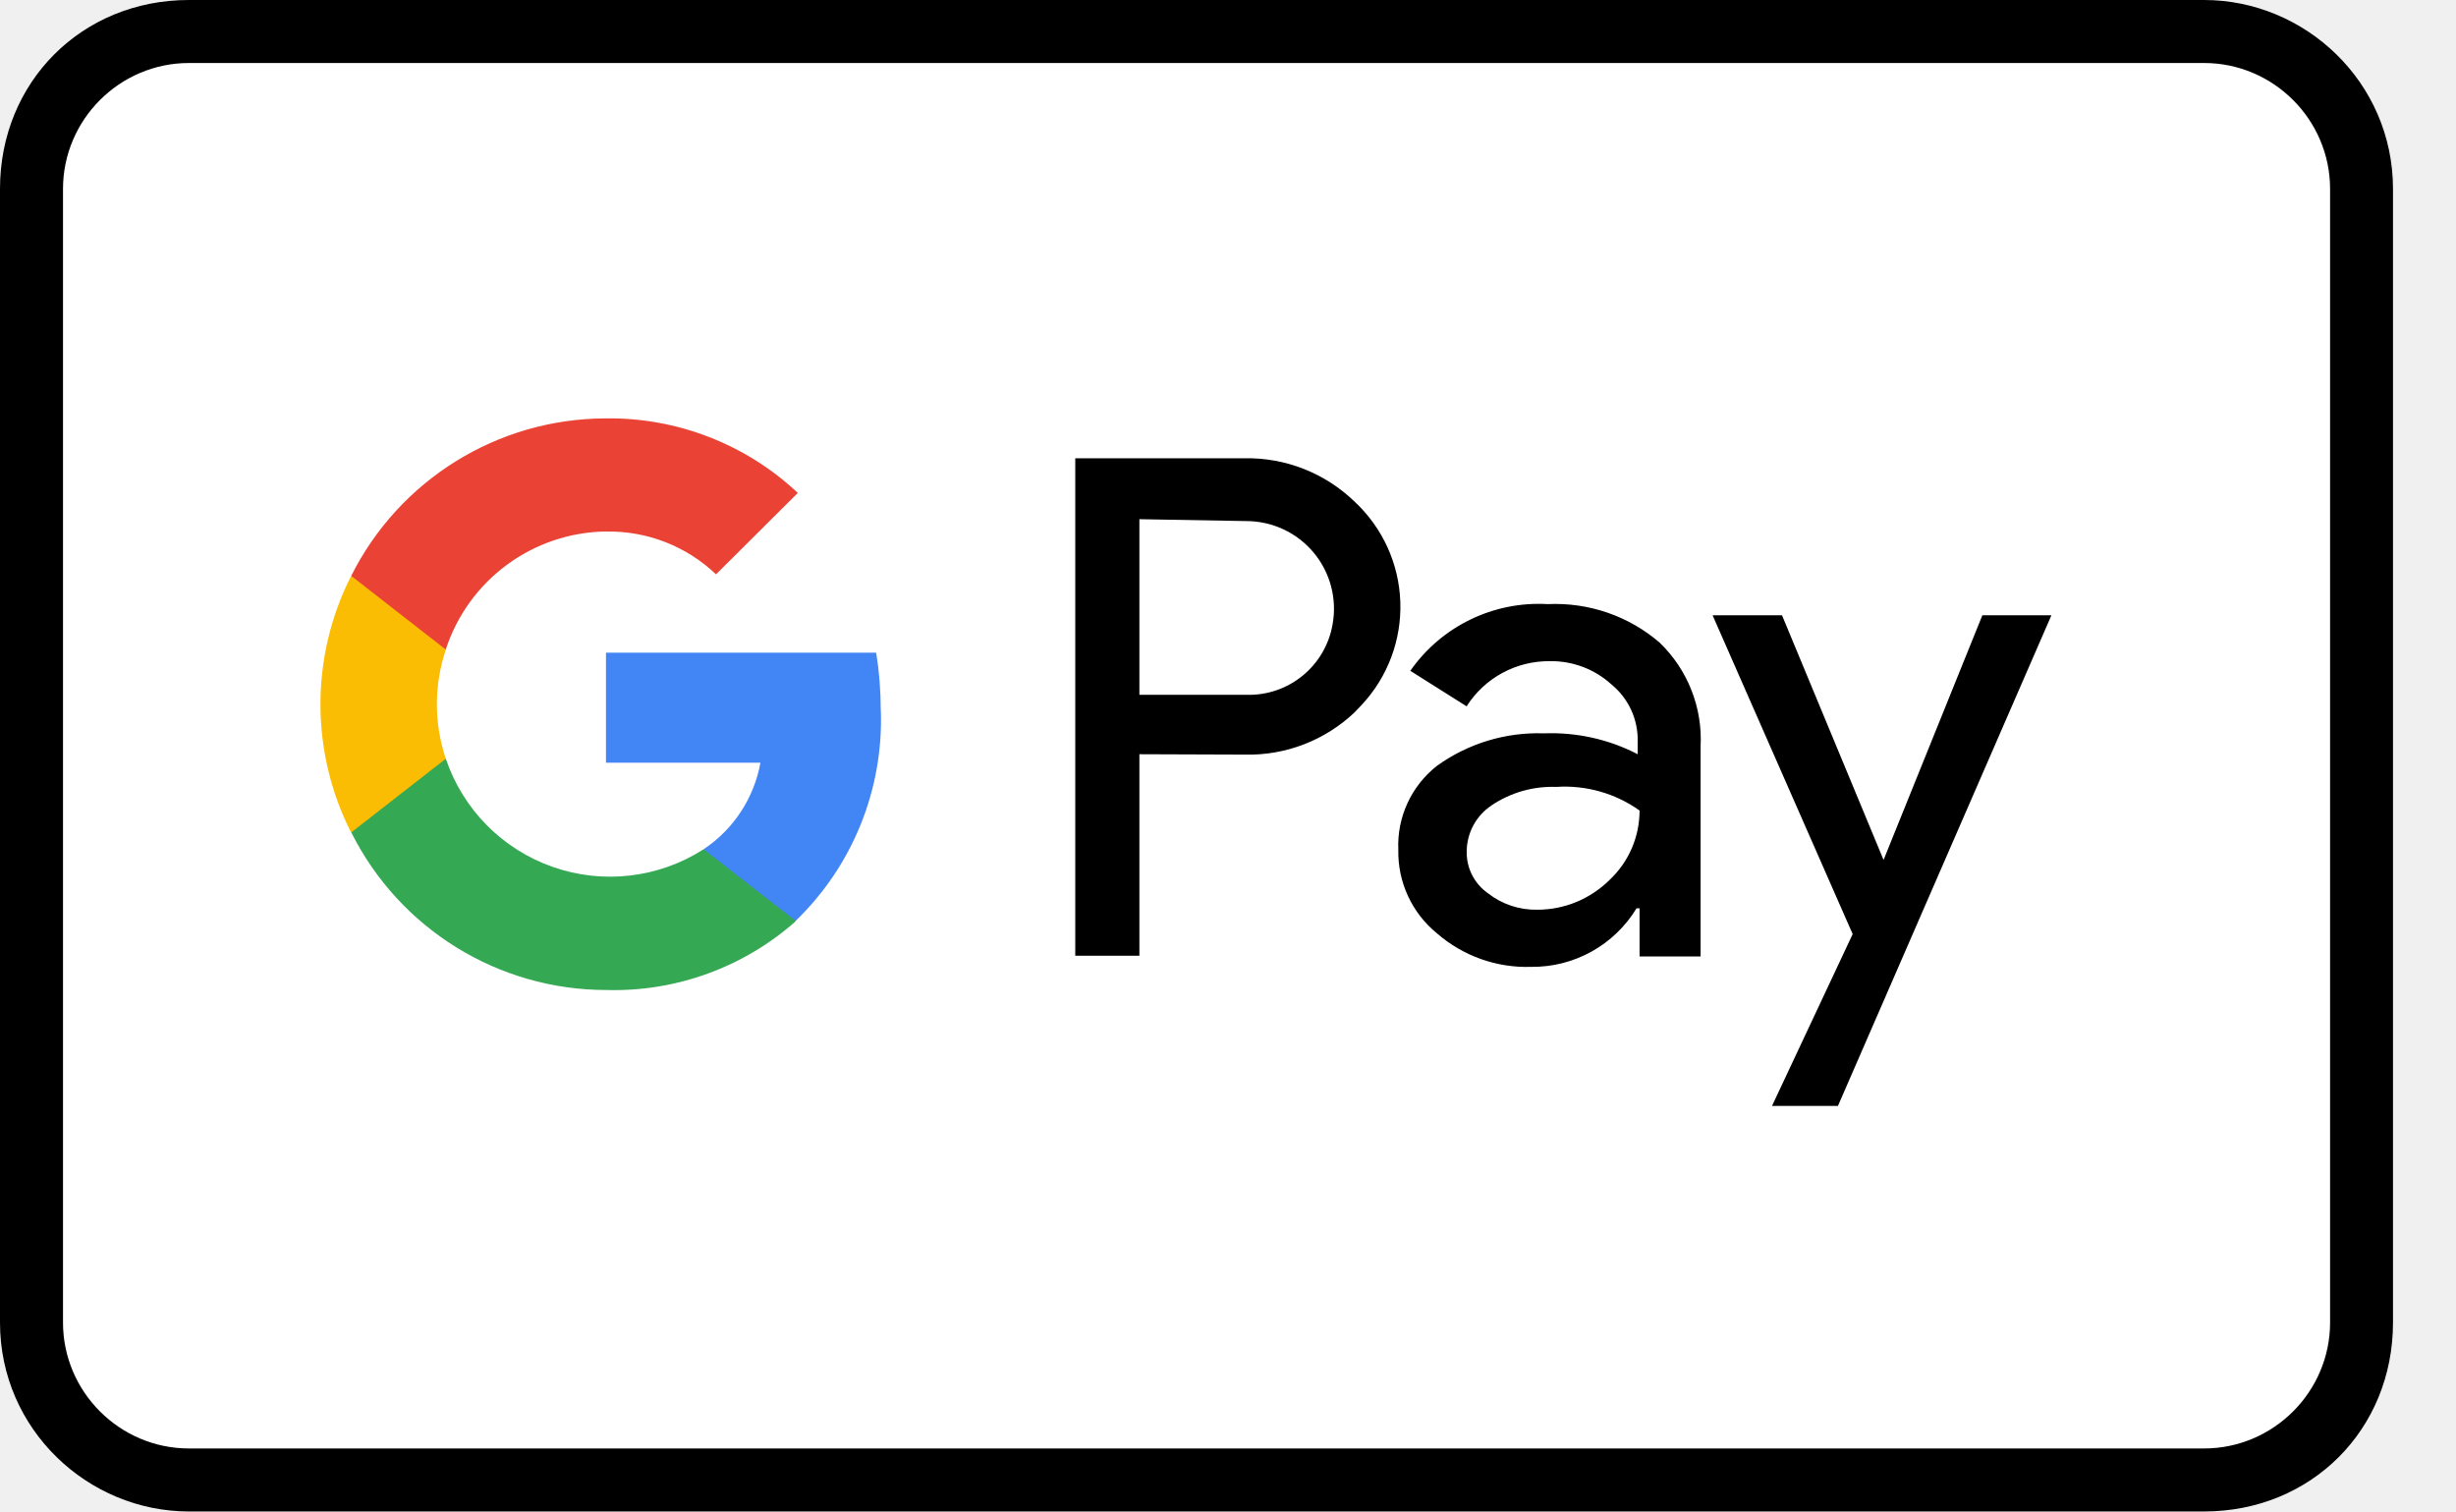
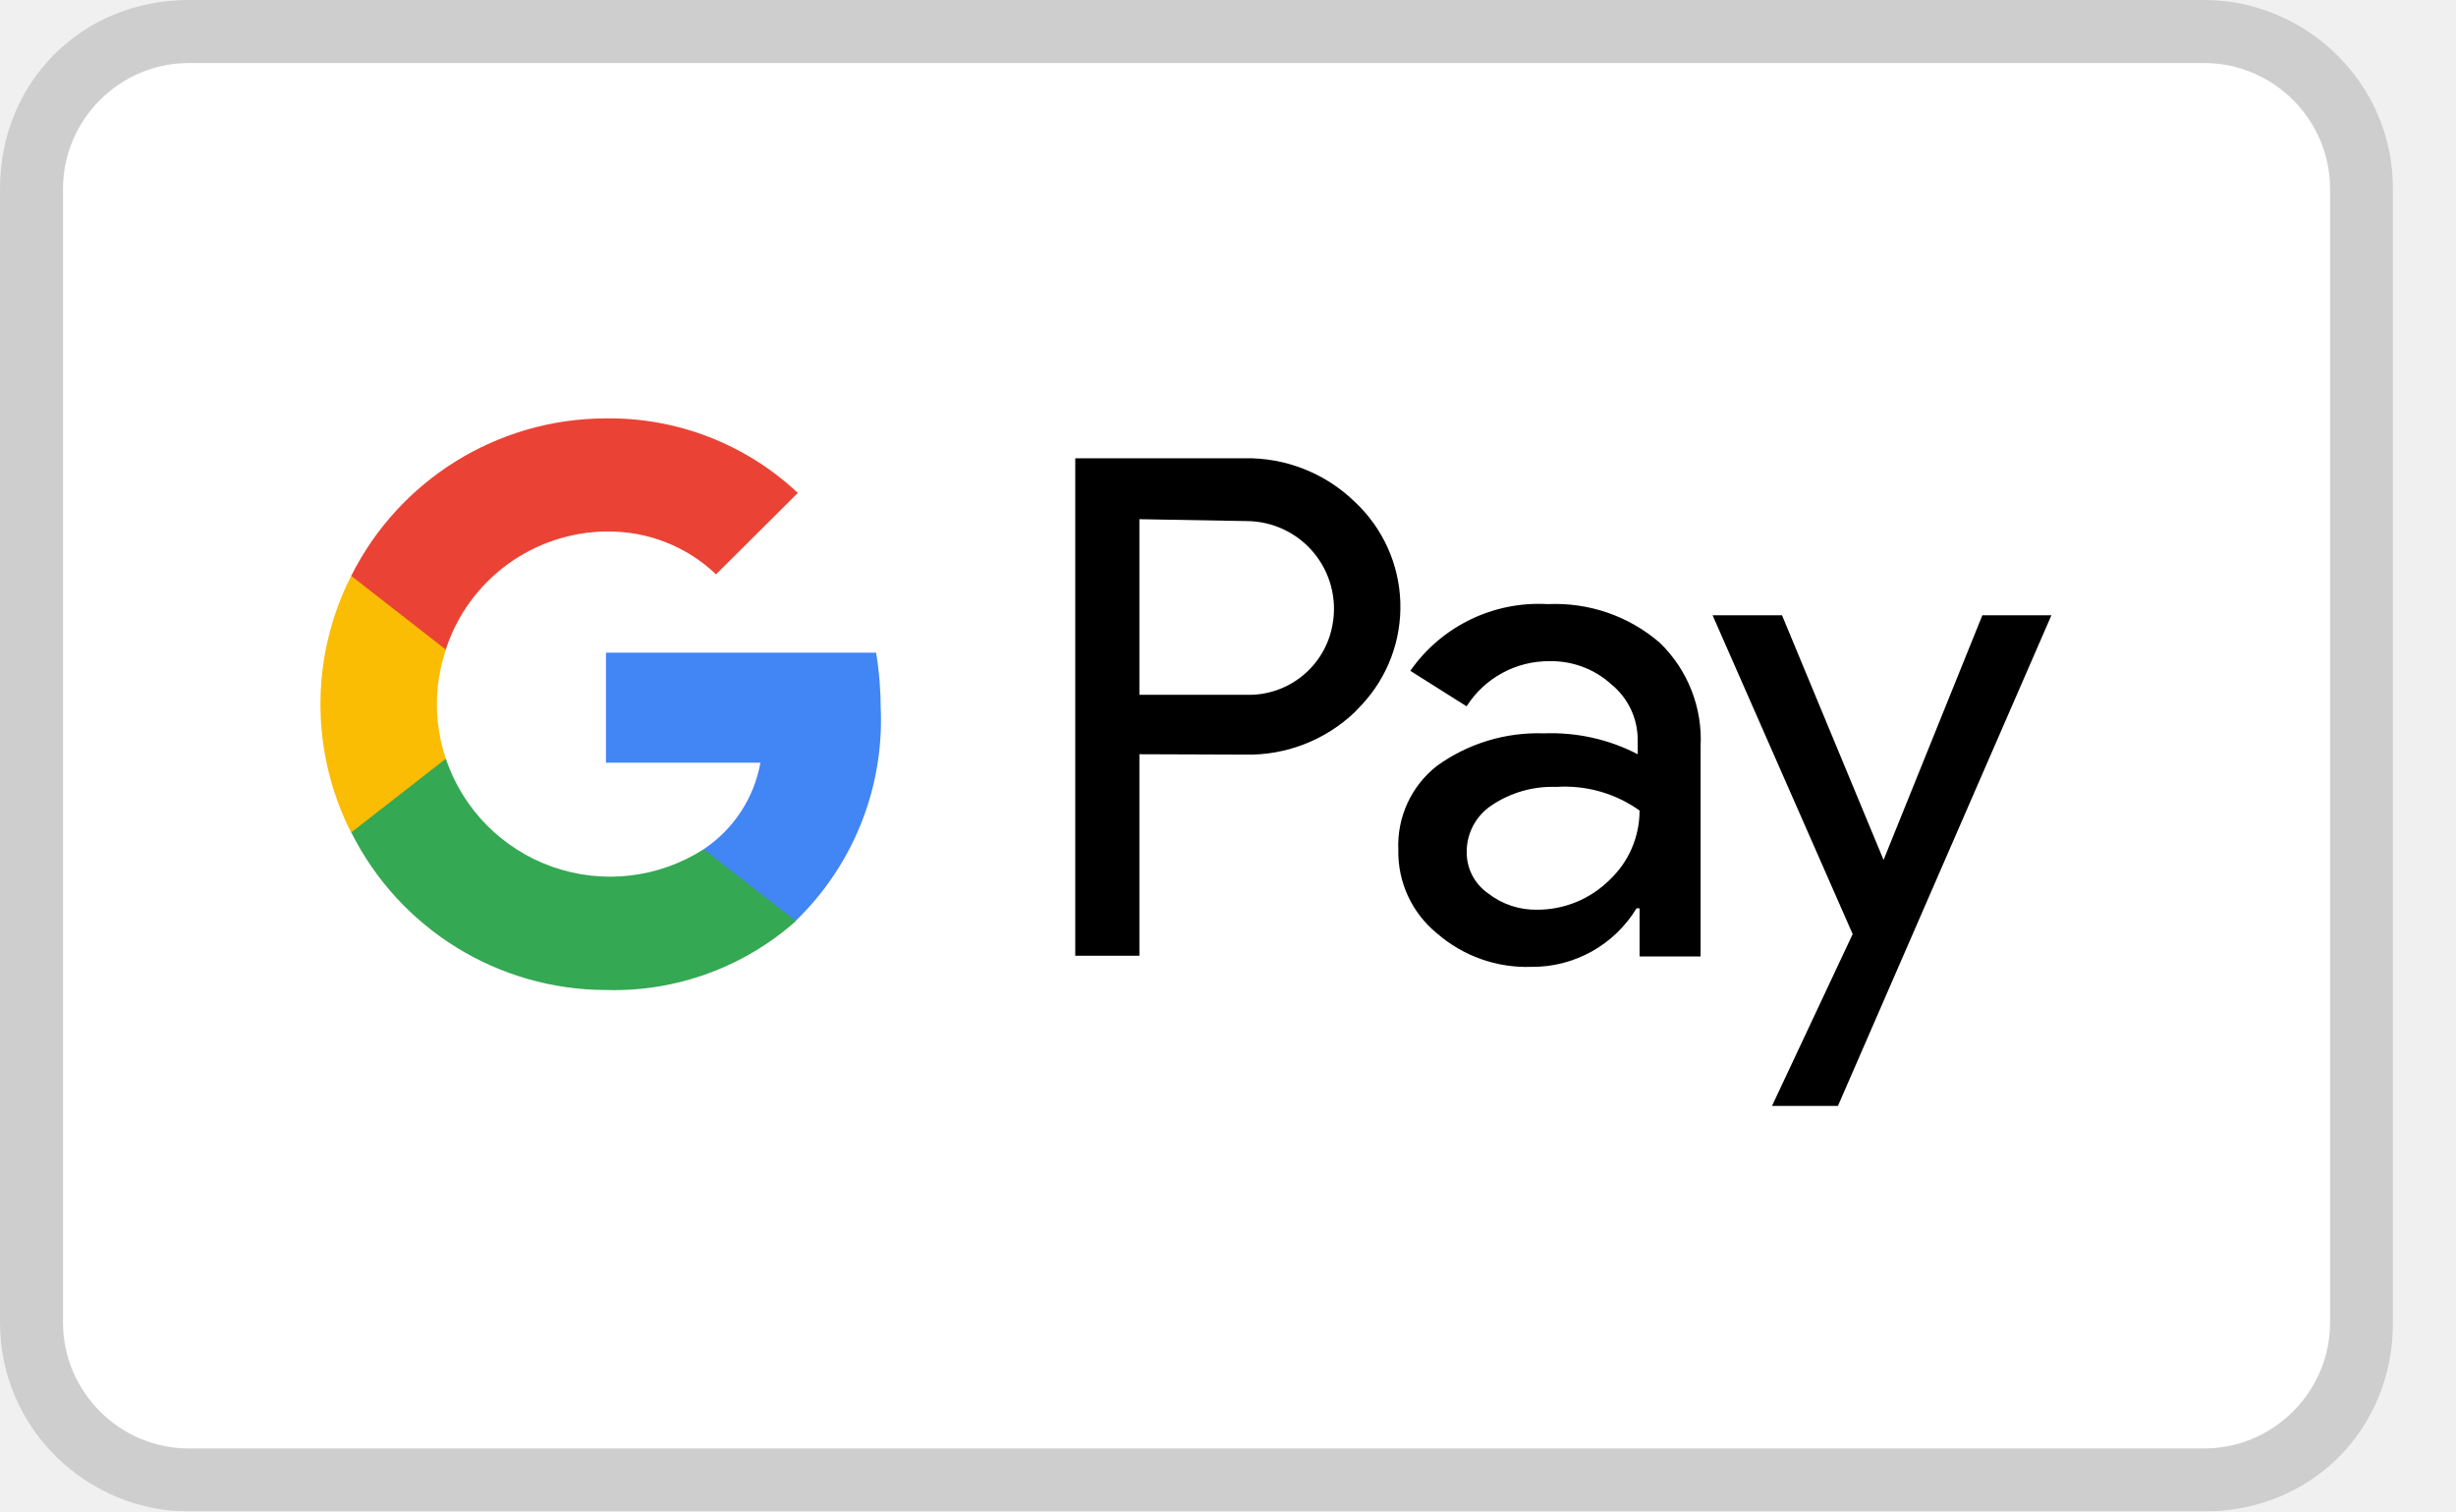
<svg xmlns="http://www.w3.org/2000/svg" width="26" height="16" fill="none" viewBox="0 0 26 16">
-   <g clip-path="url(#ic-16-google-pay__a)">
-     <path fill="#000" d="M23.333 0H2C.867 0 0 .867 0 2v12c0 1.133.933 2 2 2h21.333c1.134 0 2-.867 2-2V2c0-1.133-.933-2-2-2Z" />
+   <g clip-path="url(#a)">
+     <path fill="#1A1A1A" d="M23.333 0H2C.867 0 0 .867 0 2v12c0 1.133.933 2 2 2h21.333c1.134 0 2-.867 2-2V2c0-1.133-.933-2-2-2Z" opacity=".16" />
    <path fill="#fff" d="M23.333.667c.734 0 1.334.6 1.334 1.333v12c0 .733-.6 1.333-1.334 1.333H2c-.733 0-1.333-.6-1.333-1.333V2c0-.733.6-1.333 1.333-1.333h21.333Z" />
-     <path fill="#000" d="M12.062 7.984v2.133h-.679V4.851h1.794a1.631 1.631 0 0 1 1.165.461 1.52 1.52 0 0 1 .073 2.15l-.073.077a1.63 1.63 0 0 1-1.165.449l-1.115-.004Zm0-2.488v1.859h1.132a.899.899 0 0 0 .913-.745.928.928 0 0 0-.913-1.094l-1.132-.02Zm4.323.899c.433-.02.857.125 1.185.408.297.287.455.687.433 1.1v2.222h-.646v-.51h-.032a1.288 1.288 0 0 1-1.116.62 1.446 1.446 0 0 1-.997-.355 1.111 1.111 0 0 1-.409-.883 1.07 1.07 0 0 1 .409-.89 1.83 1.83 0 0 1 1.132-.344c.345-.013.687.062.993.221v-.139a.756.756 0 0 0-.278-.6.944.944 0 0 0-.653-.246 1.03 1.03 0 0 0-.88.478l-.596-.376a1.658 1.658 0 0 1 1.455-.706Zm-.858 2.618a.526.526 0 0 0 .224.442.82.82 0 0 0 .524.175c.286 0 .56-.113.764-.315.203-.19.318-.456.318-.735a1.364 1.364 0 0 0-.882-.25 1.15 1.15 0 0 0-.687.197.59.59 0 0 0-.261.486Zm6.19-2.5-2.26 5.194h-.698l.854-1.819-1.483-3.375h.735l1.075 2.59 1.046-2.59h.731Z" />
+     <path fill="#000" d="M12.062 7.984v2.133h-.679V4.851h1.794a1.631 1.631 0 0 1 1.165.461 1.52 1.52 0 0 1 .073 2.15l-.073.077a1.63 1.63 0 0 1-1.165.449l-1.115-.004Zm0-2.488v1.859h1.132a.899.899 0 0 0 .913-.745.928.928 0 0 0-.913-1.094l-1.132-.02Zm4.323.899c.433-.02.857.125 1.185.408.297.287.455.687.433 1.1v2.222h-.646v-.51h-.032a1.288 1.288 0 0 1-1.116.62 1.446 1.446 0 0 1-.997-.355 1.111 1.111 0 0 1-.409-.883 1.07 1.07 0 0 1 .409-.89 1.83 1.83 0 0 1 1.132-.344c.345-.013.687.062.993.221v-.139a.756.756 0 0 0-.278-.6.944.944 0 0 0-.653-.246 1.03 1.03 0 0 0-.88.478l-.596-.376a1.658 1.658 0 0 1 1.455-.706Zm-.858 2.618a.526.526 0 0 0 .224.442.82.82 0 0 0 .524.175c.286 0 .56-.113.764-.315.203-.19.318-.456.318-.735a1.364 1.364 0 0 0-.882-.25 1.15 1.15 0 0 0-.687.197.588.588 0 0 0-.261.486Zm6.19-2.5-2.26 5.194h-.698l.854-1.819-1.483-3.375h.735l1.075 2.59 1.046-2.59h.731Z" />
    <path fill="#4285F4" d="M9.324 7.523c0-.206-.016-.411-.049-.614h-2.86v1.165H8.05a1.397 1.397 0 0 1-.6.915v.756h.976a2.955 2.955 0 0 0 .899-2.222Z" />
    <path fill="#34A853" d="M6.42 10.48a2.902 2.902 0 0 0 2.006-.73l-.977-.76a1.835 1.835 0 0 1-2.73-.96H3.718v.78a3.02 3.02 0 0 0 2.701 1.67Z" />
    <path fill="#FBBC04" d="M4.72 8.033a1.806 1.806 0 0 1 0-1.156v-.78H3.717a3.003 3.003 0 0 0 0 2.716l1.001-.78Z" />
    <path fill="#EA4335" d="M6.42 5.627c.43-.008.848.155 1.16.453l.866-.862a2.913 2.913 0 0 0-2.043-.789 3.02 3.02 0 0 0-2.685 1.667l1.001.78a1.81 1.81 0 0 1 1.7-1.25Z" />
  </g>
  <defs>
-     <clipPath id="ic-16-google-pay__a">
+     <clipPath id="a">
      <path fill="#fff" d="M0 0h25.333v16H0z" />
    </clipPath>
  </defs>
</svg>
